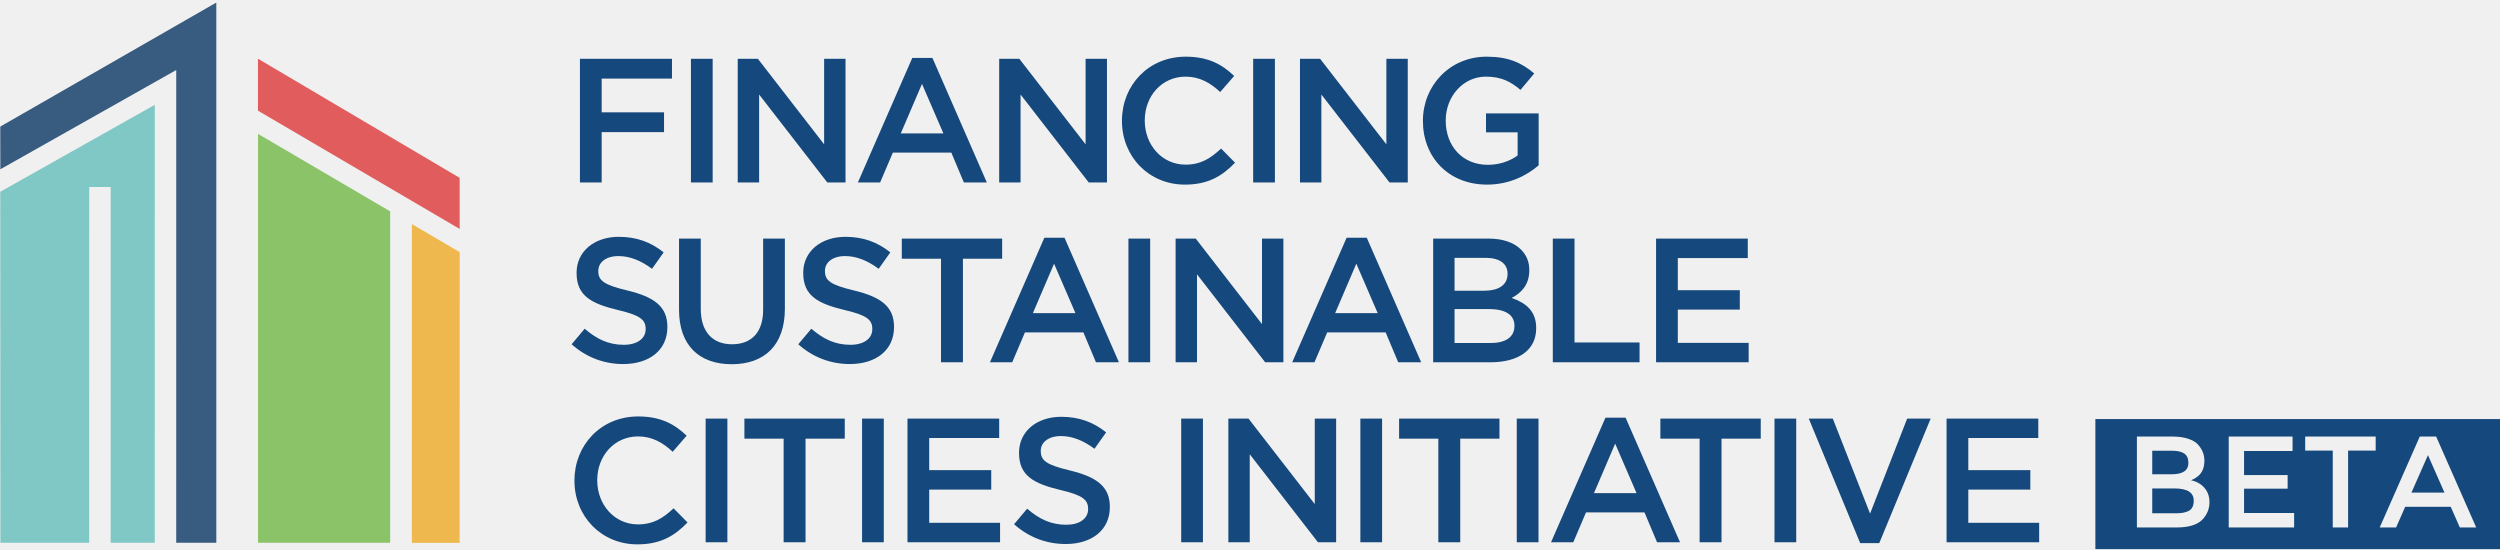
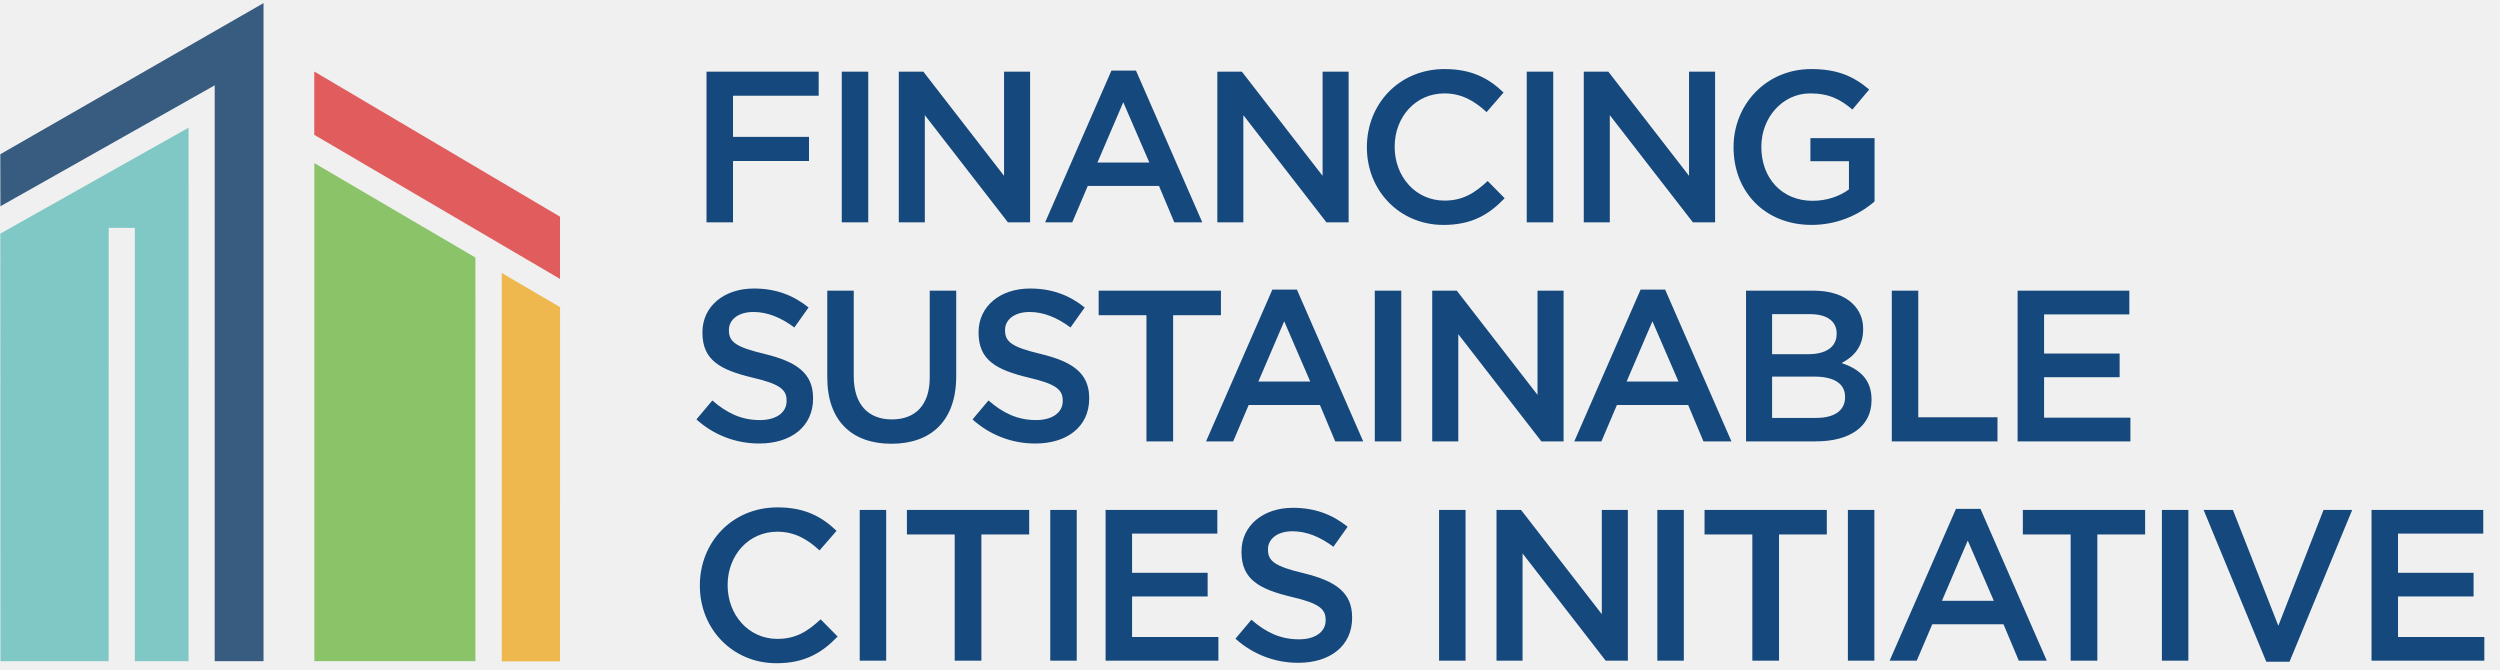
- <svg xmlns="http://www.w3.org/2000/svg" xmlns:xlink="http://www.w3.org/1999/xlink" width="173px" height="38px" viewBox="0 0 173 38" version="1.1">
+ <svg xmlns="http://www.w3.org/2000/svg" xmlns:xlink="http://www.w3.org/1999/xlink" width="142" height="38" viewBox="0 0 142 38">
  <defs>
-     <polygon id="path-1" points="0.018 0.176 27.017 0.176 27.017 37.566 0.018 37.566" />
+     <path id="a" d="M.018.176h26.999v37.39h-27z" />
  </defs>
-   <g id="Nav/Main" stroke="none" stroke-width="1" fill="none" fill-rule="evenodd" transform="translate(-110, -10)">
-     <g id="FSCI_Logo" transform="translate(110, 10)">
-       <polyline id="Fill-1" fill="#E15D5D" points="17.85 7.658 17.85 4.062 31.808 12.307 31.808 15.843 17.85 7.658" />
-       <polyline id="Fill-2" fill="#EFB84E" points="31.808 37.566 31.811 17.447 28.501 15.506 28.5 37.566 31.808 37.566" />
-       <g id="Group-7">
-         <mask id="mask-2" fill="white">
-           <use xlink:href="#path-1" />
-         </mask>
-         <g id="Clip-4" />
-         <polyline id="Fill-3" fill="#8BC369" mask="url(#mask-2)" points="17.855 37.566 27.016 37.566 27.017 14.636 17.855 9.265 17.855 37.566" />
-         <polyline id="Fill-5" fill="#385C80" mask="url(#mask-2)" points="12.194 37.566 14.969 37.566 14.969 0.176 0 8.77 0.008 11.724 12.196 4.846 12.194 37.566" />
-         <polyline id="Fill-6" fill="#80C8C5" mask="url(#mask-2)" points="0 13.279 0.014 37.566 6.172 37.566 6.174 12.942 7.658 12.942 7.657 37.566 10.709 37.566 10.711 7.251 0 13.279" />
-       </g>
-       <path d="M40.131,4.069 L46.501,4.069 L46.501,5.439 L41.635,5.439 L41.635,7.774 L45.951,7.774 L45.951,9.143 L41.635,9.143 L41.635,12.628 L40.131,12.628 L40.131,4.069 Z M47.812,12.628 L47.812,4.069 L49.316,4.069 L49.316,12.628 L47.812,12.628 Z M51.051,4.069 L52.445,4.069 L57.03,9.987 L57.03,4.069 L58.51,4.069 L58.51,12.628 L57.25,12.628 L52.531,6.539 L52.531,12.628 L51.051,12.628 L51.051,4.069 Z M63.13,4.008 L64.524,4.008 L68.289,12.628 L66.7,12.628 L65.832,10.562 L61.785,10.562 L60.904,12.628 L59.364,12.628 L63.13,4.008 Z M69.144,4.069 L70.537,4.069 L75.123,9.987 L75.123,4.069 L76.602,4.069 L76.602,12.628 L75.342,12.628 L70.623,6.539 L70.623,12.628 L69.144,12.628 L69.144,4.069 Z M77.639,8.373 L77.639,8.349 C77.639,5.915 79.461,3.922 82.053,3.922 C83.631,3.922 84.584,4.473 85.404,5.255 L84.438,6.368 C83.753,5.732 83.019,5.304 82.041,5.304 C80.403,5.304 79.217,6.649 79.217,8.325 L79.217,8.349 C79.217,10.023 80.403,11.393 82.041,11.393 C83.093,11.393 83.765,10.965 84.499,10.28 L85.465,11.258 C84.572,12.188 83.594,12.775 81.992,12.775 C79.498,12.775 77.639,10.831 77.639,8.373 Z M86.719,12.628 L86.719,4.069 L88.223,4.069 L88.223,12.628 L86.719,12.628 Z M89.958,4.069 L91.352,4.069 L95.937,9.987 L95.937,4.069 L97.417,4.069 L97.417,12.628 L96.157,12.628 L91.438,6.539 L91.438,12.628 L89.958,12.628 L89.958,4.069 Z M98.466,8.373 L98.466,8.349 C98.466,5.952 100.3,3.922 102.88,3.922 C104.372,3.922 105.289,4.338 106.169,5.084 L105.216,6.221 C104.555,5.659 103.908,5.304 102.819,5.304 C101.242,5.304 100.044,6.686 100.044,8.325 L100.044,8.349 C100.044,10.109 101.205,11.405 102.954,11.405 C103.76,11.405 104.494,11.149 105.02,10.757 L105.02,9.156 L102.831,9.156 L102.831,7.847 L106.475,7.847 L106.475,11.442 C105.631,12.164 104.421,12.775 102.904,12.775 C100.227,12.775 98.466,10.868 98.466,8.373 Z M39.556,23.823 L40.461,22.747 C41.28,23.456 42.099,23.86 43.163,23.86 C44.092,23.86 44.679,23.431 44.679,22.783 L44.679,22.759 C44.679,22.148 44.337,21.817 42.748,21.45 C40.925,21.011 39.899,20.472 39.899,18.895 L39.899,18.87 C39.899,17.403 41.121,16.388 42.821,16.388 C44.068,16.388 45.058,16.768 45.926,17.465 L45.12,18.601 C44.349,18.027 43.579,17.721 42.796,17.721 C41.916,17.721 41.402,18.174 41.402,18.736 L41.402,18.761 C41.402,19.421 41.794,19.715 43.432,20.105 C45.242,20.546 46.183,21.194 46.183,22.612 L46.183,22.637 C46.183,24.238 44.924,25.192 43.126,25.192 C41.818,25.192 40.583,24.74 39.556,23.823 Z M46.989,21.438 L46.989,16.511 L48.493,16.511 L48.493,21.377 C48.493,22.967 49.312,23.823 50.657,23.823 C51.99,23.823 52.809,23.015 52.809,21.438 L52.809,16.511 L54.313,16.511 L54.313,21.365 C54.313,23.92 52.87,25.204 50.633,25.204 C48.407,25.204 46.989,23.92 46.989,21.438 Z M55.24,23.823 L56.145,22.747 C56.964,23.456 57.783,23.86 58.847,23.86 C59.776,23.86 60.363,23.431 60.363,22.783 L60.363,22.759 C60.363,22.148 60.021,21.817 58.432,21.45 C56.61,21.011 55.583,20.472 55.583,18.895 L55.583,18.87 C55.583,17.403 56.805,16.388 58.505,16.388 C59.752,16.388 60.742,16.768 61.611,17.465 L60.804,18.601 C60.033,18.027 59.263,17.721 58.481,17.721 C57.6,17.721 57.086,18.174 57.086,18.736 L57.086,18.761 C57.086,19.421 57.478,19.715 59.116,20.105 C60.926,20.546 61.867,21.194 61.867,22.612 L61.867,22.637 C61.867,24.238 60.608,25.192 58.81,25.192 C57.502,25.192 56.267,24.74 55.24,23.823 Z M65.118,17.904 L62.404,17.904 L62.404,16.511 L69.349,16.511 L69.349,17.904 L66.634,17.904 L66.634,25.07 L65.118,25.07 L65.118,17.904 Z M72.27,16.45 L73.664,16.45 L77.43,25.07 L75.84,25.07 L74.972,23.003 L70.925,23.003 L70.045,25.07 L68.504,25.07 L72.27,16.45 Z M78.088,25.07 L78.088,16.511 L79.592,16.511 L79.592,25.07 L78.088,25.07 Z M81.352,16.511 L82.746,16.511 L87.331,22.429 L87.331,16.511 L88.811,16.511 L88.811,25.07 L87.551,25.07 L82.832,18.981 L82.832,25.07 L81.352,25.07 L81.352,16.511 Z M93.186,16.45 L94.58,16.45 L98.346,25.07 L96.756,25.07 L95.888,23.003 L91.841,23.003 L90.961,25.07 L89.42,25.07 L93.186,16.45 Z M99.175,16.511 L103.015,16.511 C103.993,16.511 104.763,16.78 105.252,17.269 C105.631,17.648 105.827,18.113 105.827,18.687 L105.827,18.712 C105.827,19.739 105.24,20.289 104.604,20.619 C105.607,20.962 106.304,21.536 106.304,22.697 L106.304,22.722 C106.304,24.251 105.044,25.07 103.137,25.07 L99.175,25.07 L99.175,16.511 Z M107.454,16.511 L108.957,16.511 L108.957,23.7 L113.457,23.7 L113.457,25.07 L107.454,25.07 L107.454,16.511 Z M114.6,16.511 L120.946,16.511 L120.946,17.856 L116.104,17.856 L116.104,20.081 L120.395,20.081 L120.395,21.426 L116.104,21.426 L116.104,23.725 L121.007,23.725 L121.007,25.07 L114.6,25.07 L114.6,16.511 Z M39.752,33.269 L39.752,33.244 C39.752,30.811 41.573,28.818 44.166,28.818 C45.743,28.818 46.697,29.368 47.516,30.15 L46.55,31.263 C45.865,30.627 45.132,30.2 44.154,30.2 C42.515,30.2 41.329,31.544 41.329,33.219 L41.329,33.244 C41.329,34.919 42.515,36.288 44.154,36.288 C45.205,36.288 45.878,35.861 46.611,35.176 L47.577,36.154 C46.685,37.083 45.706,37.67 44.105,37.67 C41.61,37.67 39.752,35.726 39.752,33.269 Z M48.831,37.524 L48.831,28.965 L50.335,28.965 L50.335,37.524 L48.831,37.524 Z M54.227,30.358 L51.513,30.358 L51.513,28.965 L58.458,28.965 L58.458,30.358 L55.743,30.358 L55.743,37.524 L54.227,37.524 L54.227,30.358 Z M59.655,37.524 L59.655,28.965 L61.158,28.965 L61.158,37.524 L59.655,37.524 Z M62.798,28.965 L69.144,28.965 L69.144,30.309 L64.302,30.309 L64.302,32.535 L68.594,32.535 L68.594,33.88 L64.302,33.88 L64.302,36.179 L69.205,36.179 L69.205,37.524 L62.798,37.524 L62.798,28.965 Z M70.174,36.276 L71.079,35.201 C71.898,35.91 72.718,36.313 73.782,36.313 C74.711,36.313 75.297,35.885 75.297,35.237 L75.297,35.213 C75.297,34.601 74.955,34.271 73.366,33.904 C71.544,33.464 70.517,32.926 70.517,31.349 L70.517,31.324 C70.517,29.857 71.74,28.842 73.439,28.842 C74.686,28.842 75.677,29.222 76.545,29.918 L75.738,31.055 C74.967,30.481 74.197,30.175 73.415,30.175 C72.534,30.175 72.021,30.627 72.021,31.189 L72.021,31.214 C72.021,31.875 72.412,32.168 74.05,32.559 C75.86,33 76.801,33.648 76.801,35.066 L76.801,35.09 C76.801,36.692 75.542,37.646 73.745,37.646 C72.436,37.646 71.201,37.193 70.174,36.276 Z M81.739,37.524 L81.739,28.965 L83.243,28.965 L83.243,37.524 L81.739,37.524 Z M85.003,28.965 L86.396,28.965 L90.982,34.883 L90.982,28.965 L92.461,28.965 L92.461,37.524 L91.202,37.524 L86.482,31.434 L86.482,37.524 L85.003,37.524 L85.003,28.965 Z M94.137,37.524 L94.137,28.965 L95.641,28.965 L95.641,37.524 L94.137,37.524 Z M99.533,30.358 L96.818,30.358 L96.818,28.965 L103.763,28.965 L103.763,30.358 L101.049,30.358 L101.049,37.524 L99.533,37.524 L99.533,30.358 Z M104.96,37.524 L104.96,28.965 L106.464,28.965 L106.464,37.524 L104.96,37.524 Z M111.097,28.904 L112.491,28.904 L116.257,37.524 L114.668,37.524 L113.799,35.457 L109.752,35.457 L108.872,37.524 L107.331,37.524 L111.097,28.904 Z M117.613,30.358 L114.898,30.358 L114.898,28.965 L121.843,28.965 L121.843,30.358 L119.129,30.358 L119.129,37.524 L117.613,37.524 L117.613,30.358 Z M122.796,37.524 L122.796,28.965 L124.299,28.965 L124.299,37.524 L122.796,37.524 Z M125.166,28.965 L126.829,28.965 L129.409,35.543 L131.977,28.965 L133.603,28.965 L130.045,37.584 L128.725,37.584 L125.166,28.965 Z M134.703,28.965 L141.049,28.965 L141.049,30.309 L136.207,30.309 L136.207,32.535 L140.499,32.535 L140.499,33.88 L136.207,33.88 L136.207,36.179 L141.11,36.179 L141.11,37.524 L134.703,37.524 L134.703,28.965 Z M65.282,9.229 L63.802,5.806 L62.335,9.229 L65.282,9.229 Z M74.422,21.671 L72.942,18.247 L71.475,21.671 L74.422,21.671 Z M95.338,21.671 L93.858,18.247 L92.391,21.671 L95.338,21.671 Z M103.149,23.737 C104.176,23.737 104.8,23.333 104.8,22.563 L104.8,22.539 C104.8,21.817 104.225,21.389 103.039,21.389 L100.655,21.389 L100.655,23.737 L103.149,23.737 Z M102.709,20.118 C103.675,20.118 104.323,19.739 104.323,18.956 L104.323,18.932 C104.323,18.259 103.785,17.843 102.819,17.843 L100.655,17.843 L100.655,20.118 L102.709,20.118 Z M113.249,34.124 L111.77,30.701 L110.302,34.124 L113.249,34.124 Z" id="Combined-Shape" fill="#15487C" />
-       <g id="Group" transform="translate(145, 29)" fill="#15487C">
-         <path d="M0,0 L28,0 L28,9 L0,9 L0,0 Z M5.627,7.5 C6.485,7.5 7.091,7.305 7.445,6.915 C7.745,6.579 7.895,6.192 7.895,5.754 C7.895,5.358 7.78,5.027 7.548,4.76 C7.317,4.492 7.007,4.317 6.617,4.233 C6.725,4.185 6.8,4.151 6.842,4.13 C6.884,4.108 6.962,4.056 7.076,3.972 C7.388,3.732 7.544,3.366 7.544,2.874 C7.544,2.466 7.4,2.1 7.112,1.776 C6.962,1.602 6.733,1.464 6.423,1.362 C6.114,1.26 5.747,1.209 5.321,1.209 L2.873,1.209 L2.873,7.5 L5.627,7.5 Z M3.935,3.819 L3.935,2.19 L5.294,2.19 C5.684,2.19 5.972,2.256 6.158,2.388 C6.344,2.52 6.437,2.736 6.437,3.036 C6.437,3.558 6.053,3.819 5.285,3.819 L3.935,3.819 Z M3.935,6.519 L3.935,4.8 L5.465,4.8 C6.359,4.8 6.806,5.079 6.806,5.637 C6.806,5.979 6.703,6.211 6.495,6.335 C6.288,6.458 5.99,6.519 5.6,6.519 L3.935,6.519 Z M13.646,1.209 L9.227,1.209 L9.227,7.5 L13.754,7.5 L13.754,6.501 L10.289,6.501 L10.289,4.818 L13.304,4.818 L13.304,3.873 L10.289,3.873 L10.289,2.208 L13.646,2.208 L13.646,1.209 Z M17.489,2.181 L19.397,2.181 L19.397,1.209 L14.519,1.209 L14.519,2.181 L16.427,2.181 L16.427,7.5 L17.489,7.5 L17.489,2.181 Z M21.44,6.069 L24.59,6.069 L25.22,7.5 L26.354,7.5 L23.582,1.209 L22.448,1.209 L19.676,7.5 L20.81,7.5 L21.44,6.069 Z M24.158,5.088 L21.872,5.088 L23.015,2.496 L24.158,5.088 Z" id="Combined-Shape" />
-       </g>
+   <g fill="none" fill-rule="evenodd">
+     <path fill="#E15D5D" d="M17.85 7.658V4.062l13.958 8.245v3.536L17.85 7.658" />
+     <path fill="#EFB84E" d="M31.808 37.566l.003-20.12-3.31-1.94v22.06h3.307" />
+     <g>
+       <mask id="b" fill="#fff">
+         <use xlink:href="#a" />
+       </mask>
+       <path fill="#8BC369" mask="url(#b)" d="M17.855 37.566h9.16l.002-22.93-9.162-5.371v28.3" />
+       <path fill="#385C80" mask="url(#b)" d="M12.194 37.566h2.775V.176L0 8.77l.008 2.954 12.188-6.878-.002 32.72" />
+       <path fill="#80C8C5" mask="url(#b)" d="M0 13.279l.014 24.287h6.158l.002-24.624h1.484v24.624h3.051l.002-30.315L0 13.279" />
    </g>
+     <path d="M40.13 4.069h6.371v1.37h-4.866v2.335h4.316v1.37h-4.316v3.484H40.13V4.069zm7.682 8.559V4.069h1.504v8.559h-1.504zm3.24-8.559h1.393l4.585 5.918V4.07h1.48v8.559h-1.26l-4.72-6.089v6.089h-1.479V4.069zm12.078-.06h1.394l3.765 8.619H66.7l-.868-2.066h-4.047l-.88 2.066h-1.541l3.766-8.62zm6.014.06h1.393l4.586 5.918V4.07h1.479v8.559h-1.26l-4.72-6.089v6.089h-1.478V4.069zm8.495 4.304V8.35c0-2.434 1.822-4.427 4.414-4.427 1.578 0 2.531.55 3.35 1.333l-.965 1.113c-.685-.636-1.419-1.064-2.397-1.064-1.638 0-2.824 1.345-2.824 3.02v.025c0 1.674 1.186 3.044 2.824 3.044 1.052 0 1.724-.428 2.458-1.113l.966.978c-.893.93-1.871 1.517-3.473 1.517-2.494 0-4.353-1.944-4.353-4.402zm9.08 4.255V4.069h1.504v8.559h-1.504zm3.24-8.559h1.393l4.585 5.918V4.07h1.48v8.559h-1.26l-4.72-6.089v6.089h-1.479V4.069zm8.507 4.304V8.35c0-2.397 1.834-4.427 4.414-4.427 1.492 0 2.41.416 3.29 1.162l-.954 1.137c-.66-.562-1.308-.917-2.397-.917-1.577 0-2.775 1.382-2.775 3.02v.025c0 1.76 1.16 3.056 2.91 3.056.806 0 1.54-.256 2.066-.648V9.156h-2.189V7.847h3.644v3.595a5.455 5.455 0 0 1-3.57 1.333c-2.678 0-4.439-1.907-4.439-4.402zm-58.91 15.45l.905-1.076c.82.709 1.638 1.113 2.702 1.113.93 0 1.516-.429 1.516-1.077v-.024c0-.611-.342-.942-1.931-1.309-1.823-.44-2.85-.978-2.85-2.555v-.025c0-1.467 1.223-2.482 2.923-2.482 1.247 0 2.237.38 3.105 1.077L45.12 18.6c-.771-.574-1.541-.88-2.324-.88-.88 0-1.394.453-1.394 1.015v.025c0 .66.392.954 2.03 1.344 1.81.441 2.751 1.089 2.751 2.507v.025c0 1.601-1.26 2.555-3.057 2.555a5.273 5.273 0 0 1-3.57-1.37zm7.433-2.385v-4.927h1.504v4.866c0 1.59.819 2.446 2.164 2.446 1.333 0 2.152-.808 2.152-2.385v-4.927h1.504v4.854c0 2.555-1.443 3.84-3.68 3.84-2.226 0-3.644-1.285-3.644-3.767zm8.251 2.385l.905-1.076c.82.709 1.638 1.113 2.702 1.113.93 0 1.516-.429 1.516-1.077v-.024c0-.611-.342-.942-1.931-1.309-1.822-.44-2.85-.978-2.85-2.555v-.025c0-1.467 1.223-2.482 2.923-2.482 1.247 0 2.237.38 3.106 1.077l-.807 1.136c-.77-.574-1.54-.88-2.323-.88-.881 0-1.395.453-1.395 1.015v.025c0 .66.392.954 2.03 1.344 1.81.441 2.751 1.089 2.751 2.507v.025c0 1.601-1.26 2.555-3.057 2.555a5.272 5.272 0 0 1-3.57-1.37zm9.878-5.919h-2.714v-1.393h6.945v1.393h-2.715v7.166h-1.516v-7.166zm7.152-1.454h1.394l3.766 8.62h-1.59l-.868-2.067h-4.047l-.88 2.067h-1.541l3.766-8.62zm5.818 8.62v-8.56h1.504v8.56h-1.504zm3.264-8.56h1.394l4.585 5.919v-5.918h1.48v8.559h-1.26l-4.72-6.09v6.09h-1.48v-8.56zm11.834-.06h1.394l3.766 8.62h-1.59l-.868-2.067h-4.047l-.88 2.067H89.42l3.766-8.62zm5.99.06h3.839c.978 0 1.748.27 2.237.759.379.38.575.844.575 1.418v.025c0 1.027-.587 1.577-1.223 1.907 1.003.343 1.7.917 1.7 2.078v.025c0 1.529-1.26 2.348-3.167 2.348h-3.962v-8.56zm8.278 0h1.503v7.19h4.5v1.37h-6.003v-8.56zm7.146 0h6.346v1.346h-4.842v2.225h4.291v1.345h-4.291v2.299h4.903v1.345H114.6v-8.56zM39.752 33.27v-.025c0-2.433 1.821-4.426 4.414-4.426 1.577 0 2.53.55 3.35 1.332l-.966 1.113c-.685-.636-1.418-1.063-2.396-1.063-1.639 0-2.825 1.344-2.825 3.02v.024c0 1.675 1.186 3.044 2.825 3.044 1.05 0 1.724-.427 2.457-1.112l.966.978c-.892.929-1.87 1.516-3.472 1.516-2.495 0-4.353-1.944-4.353-4.401zm9.08 4.255v-8.56h1.503v8.56h-1.504zm5.395-7.166h-2.714v-1.393h6.945v1.393h-2.715v7.166h-1.516v-7.166zm5.428 7.166v-8.56h1.503v8.56h-1.503zm3.143-8.56h6.346v1.345h-4.842v2.226h4.292v1.345h-4.292v2.299h4.903v1.345h-6.407v-8.56zm7.376 7.312l.905-1.075c.82.709 1.639 1.112 2.703 1.112.929 0 1.515-.428 1.515-1.076v-.024c0-.612-.342-.942-1.931-1.309-1.822-.44-2.85-.978-2.85-2.555v-.025c0-1.467 1.224-2.482 2.923-2.482 1.247 0 2.238.38 3.106 1.076l-.807 1.137c-.77-.574-1.54-.88-2.323-.88-.88 0-1.394.452-1.394 1.014v.025c0 .66.391.954 2.03 1.345 1.809.44 2.75 1.089 2.75 2.507v.024c0 1.602-1.26 2.556-3.056 2.556a5.273 5.273 0 0 1-3.57-1.37zm11.565 1.248v-8.56h1.504v8.56h-1.504zm3.264-8.56h1.393l4.586 5.919v-5.918h1.48v8.559h-1.26l-4.72-6.09v6.09h-1.48v-8.56zm9.134 8.56v-8.56h1.504v8.56h-1.504zm5.396-7.166h-2.715v-1.393h6.945v1.393h-2.714v7.166h-1.516v-7.166zm5.427 7.166v-8.56h1.504v8.56h-1.504zm6.137-8.62h1.394l3.766 8.62h-1.59l-.868-2.067h-4.047l-.88 2.067h-1.54l3.765-8.62zm6.516 1.454h-2.715v-1.393h6.945v1.393h-2.714v7.166h-1.516v-7.166zm5.183 7.166v-8.56h1.503v8.56h-1.503zm2.37-8.56h1.663l2.58 6.579 2.568-6.578h1.626l-3.558 8.62h-1.32l-3.559-8.62zm9.537 0h6.346v1.345h-4.842v2.226h4.292v1.345h-4.292v2.299h4.903v1.345h-6.407v-8.56zM65.282 9.23l-1.48-3.423-1.467 3.423h2.947zm9.14 12.442l-1.48-3.424-1.467 3.424h2.947zm20.916 0l-1.48-3.424-1.467 3.424h2.947zm7.81 2.066c1.028 0 1.652-.404 1.652-1.174v-.024c0-.722-.575-1.15-1.76-1.15h-2.385v2.348h2.494zm-.439-3.62c.966 0 1.614-.378 1.614-1.161v-.024c0-.673-.538-1.089-1.504-1.089h-2.164v2.275h2.054zm10.54 14.007l-1.48-3.423-1.467 3.423h2.947z" fill="#15487C" />
  </g>
</svg>
